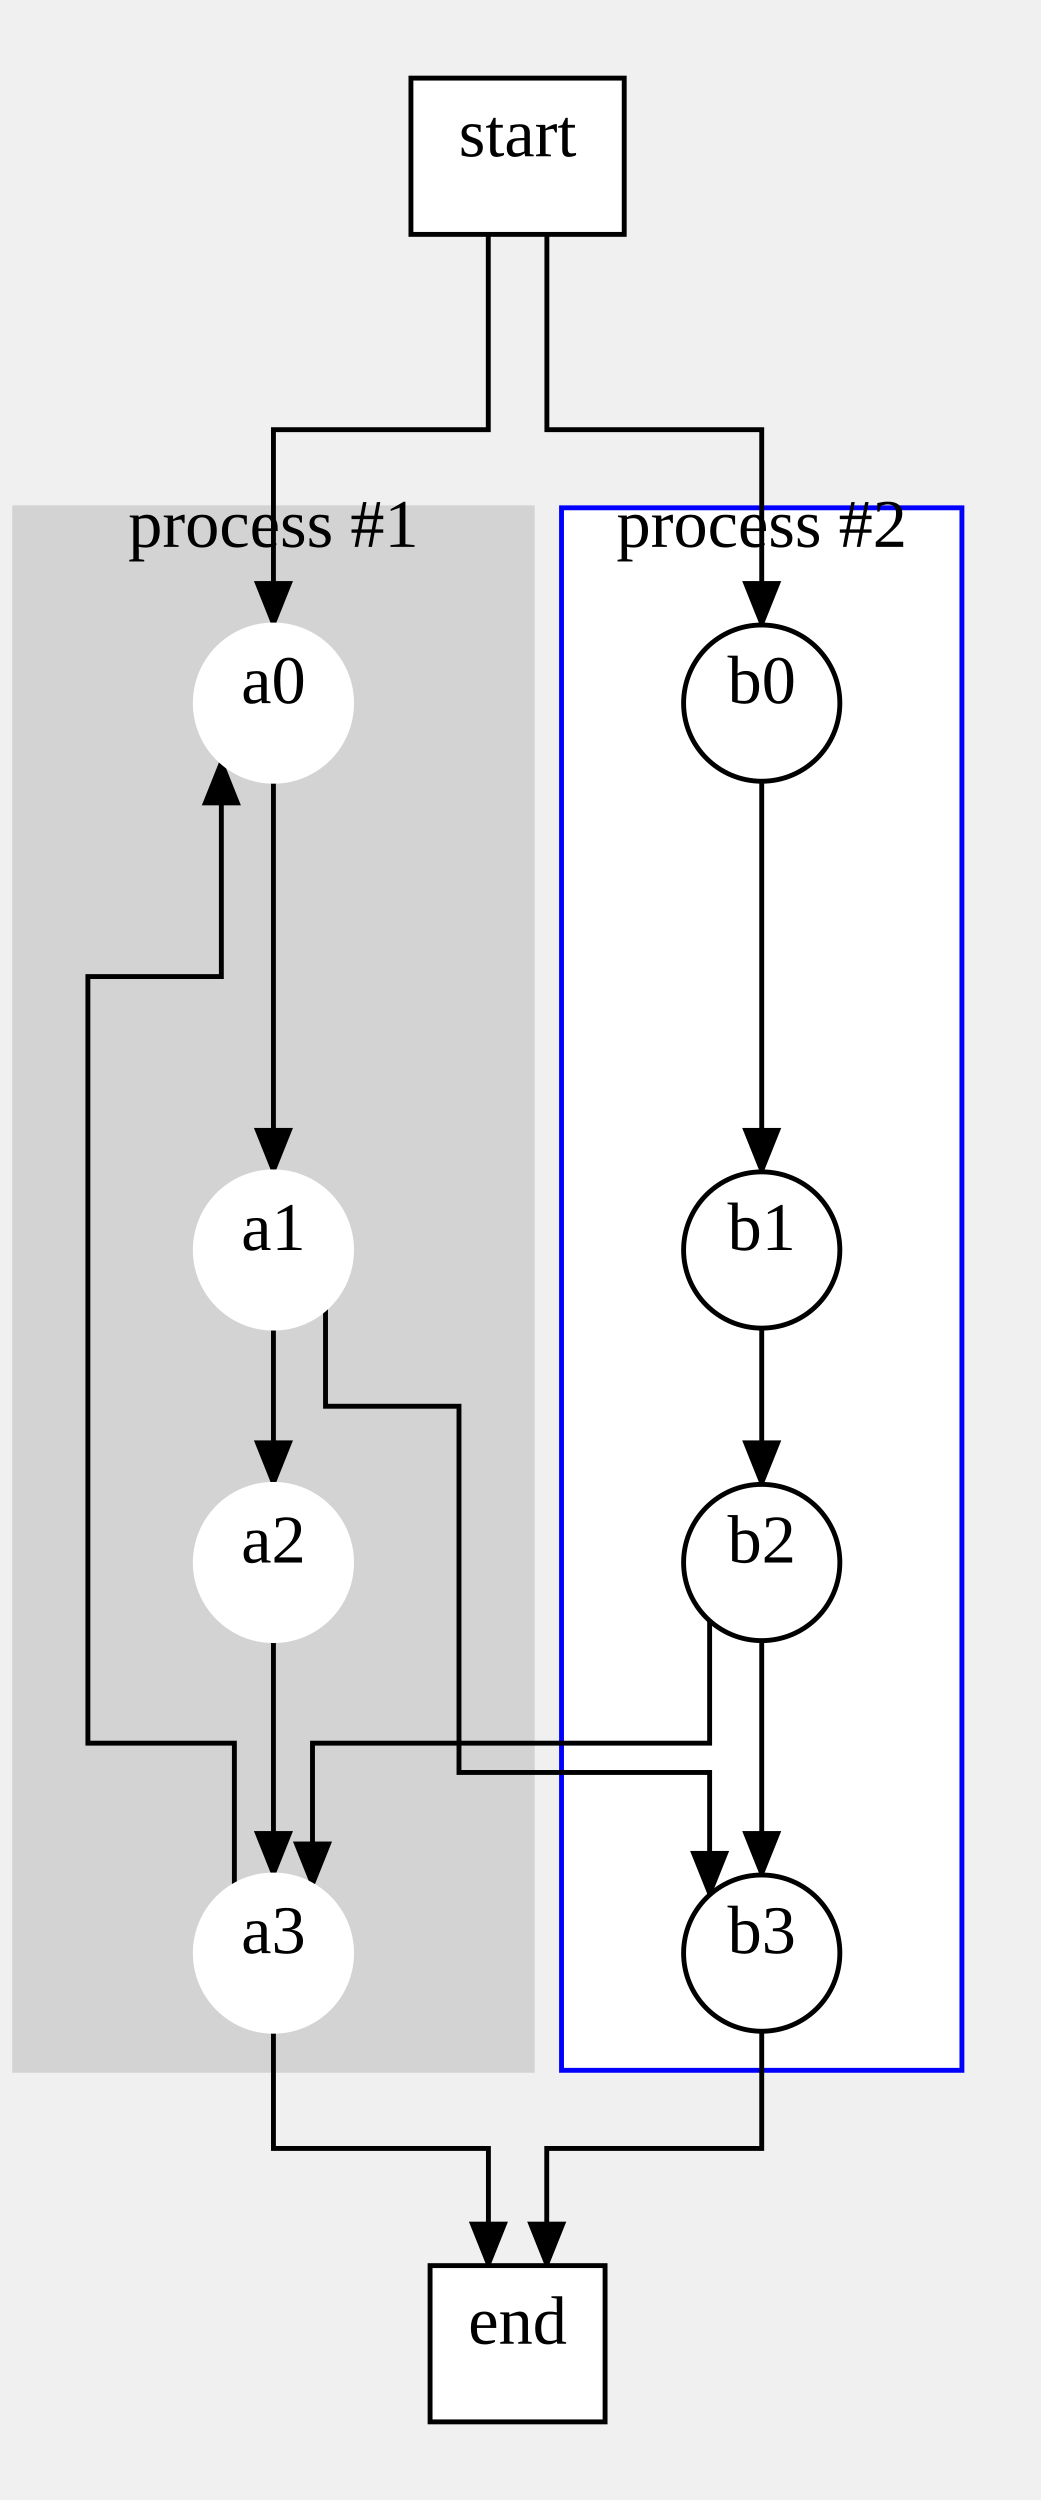
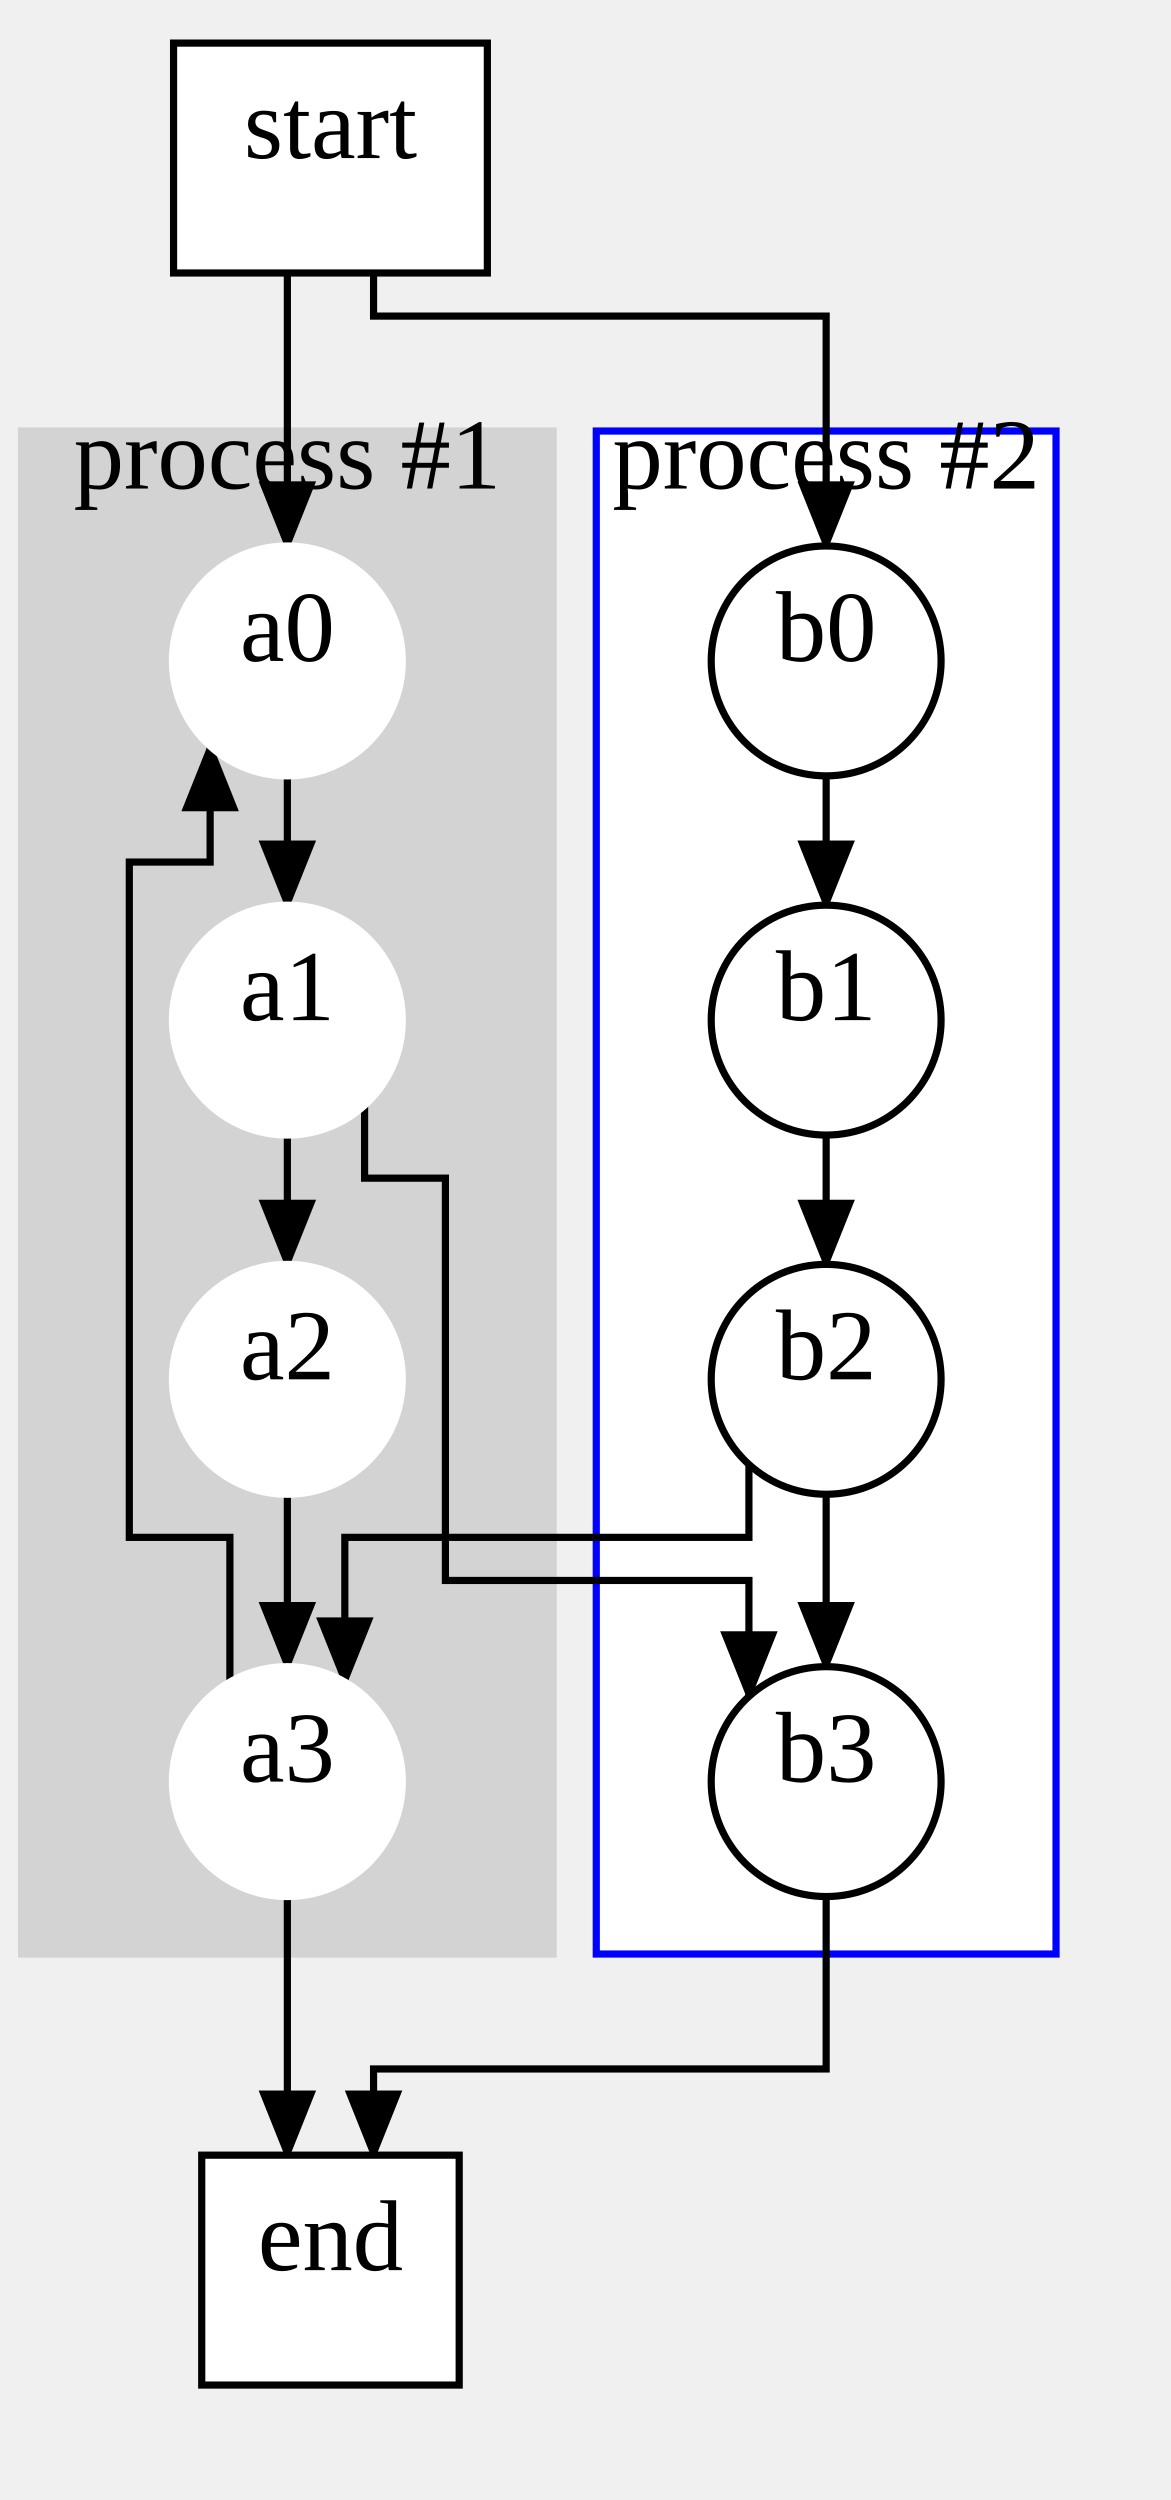
- <svg xmlns="http://www.w3.org/2000/svg" width="213" height="512">
+ <svg xmlns="http://www.w3.org/2000/svg" width="163" height="348">
  <style type="text/css">
		.edge { fill: none; }
	</style>
  <defs>
    <marker id="normal" markerWidth="10" markerHeight="8" refX="9" refY="4" orient="auto-start-reverse" markerUnits="userSpaceOnUse">
      <path d="M0,0 L0,8 L10,4 z" fill="context-stroke" />
    </marker>
    <marker id="vee" markerWidth="10" markerHeight="8" refX="9" refY="4" orient="auto-start-reverse" markerUnits="userSpaceOnUse">
      <path d="M0,0 L10,4 L0,8 L3,4 z" fill="context-stroke" />
    </marker>
    <marker id="dot" markerWidth="8" markerHeight="8" refX="7" refY="4" orient="auto-start-reverse" markerUnits="userSpaceOnUse">
      <circle cx="4" cy="4" r="3.5" fill="context-stroke" />
    </marker>
    <marker id="odot" markerWidth="8" markerHeight="8" refX="7" refY="4" orient="auto-start-reverse" markerUnits="userSpaceOnUse">
      <circle cx="4" cy="4" r="3" fill="white" stroke="context-stroke" />
    </marker>
  </defs>
  <g>
-     <rect class="cluster" x="3" y="104" width="106" height="320" fill="#D3D3D3" stroke="#D3D3D3" />
-     <text text-anchor="middle" alignment-baseline="middle" x="56" y="112" font-size="14" fill="#000000">process #1</text>
-     <rect class="cluster" x="115" y="104" width="82" height="320" fill="#FFFFFF" stroke="#0000FF" />
-     <text text-anchor="middle" alignment-baseline="middle" x="156" y="112" font-size="14" fill="#000000">process #2</text>
-     <path class="edge" marker-end="url(#normal)" stroke="#000000" stroke-width="1" d="M56,160 L56,240 " />
-     <path class="edge" marker-end="url(#normal)" stroke="#000000" stroke-width="1" d="M56,272 L56,304 " />
-     <path class="edge" marker-end="url(#normal)" stroke="#000000" stroke-width="1" d="M56,336 L56,384 " />
-     <path class="edge" marker-end="url(#normal)" stroke="#000000" stroke-width="1" d="M156,160 L156,240 " />
-     <path class="edge" marker-end="url(#normal)" stroke="#000000" stroke-width="1" d="M156,272 L156,304 " />
-     <path class="edge" marker-end="url(#normal)" stroke="#000000" stroke-width="1" d="M156,336 L156,384 " />
-     <path class="edge" marker-end="url(#normal)" stroke="#000000" stroke-width="1" d="M100,48 L100,88 L56,88 L56,128 " />
-     <path class="edge" marker-end="url(#normal)" stroke="#000000" stroke-width="1" d="M112,48 L112,88 L156,88 L156,128 " />
-     <path class="edge" marker-end="url(#normal)" stroke="#000000" stroke-width="1" d="M66.667,267.926 L66.667,288 L94,288 L94,320 L94,363 L145.333,363 L145.333,388.074 " />
-     <path class="edge" marker-end="url(#normal)" stroke="#000000" stroke-width="1" d="M145.333,331.926 L145.333,357 L64,357 L64,386.144 " />
-     <path class="edge" marker-end="url(#normal)" stroke="#000000" stroke-width="1" d="M48,386.144 L48,357 L18,357 L18,320 L18,256 L18,200 L45.333,200 L45.333,155.926 " />
-     <path class="edge" marker-end="url(#normal)" stroke="#000000" stroke-width="1" d="M56,416 L56,440 L100.027,440 L100.027,464 " />
-     <path class="edge" marker-end="url(#normal)" stroke="#000000" stroke-width="1" d="M156,416 L156,440 L111.973,440 L111.973,464 " />
-     <ellipse cx="56" cy="144" rx="16" ry="16" class="node" fill="#FFFFFF" stroke="#FFFFFF" stroke-width="1" />
-     <text text-anchor="middle" alignment-baseline="middle" x="56" y="144" font-size="14" fill="#000000">a0</text>
-     <ellipse cx="56" cy="256" rx="16" ry="16" class="node" fill="#FFFFFF" stroke="#FFFFFF" stroke-width="1" />
-     <text text-anchor="middle" alignment-baseline="middle" x="56" y="256" font-size="14" fill="#000000">a1</text>
-     <ellipse cx="56" cy="320" rx="16" ry="16" class="node" fill="#FFFFFF" stroke="#FFFFFF" stroke-width="1" />
-     <text text-anchor="middle" alignment-baseline="middle" x="56" y="320" font-size="14" fill="#000000">a2</text>
-     <ellipse cx="56" cy="400" rx="16" ry="16" class="node" fill="#FFFFFF" stroke="#FFFFFF" stroke-width="1" />
-     <text text-anchor="middle" alignment-baseline="middle" x="56" y="400" font-size="14" fill="#000000">a3</text>
-     <ellipse cx="156" cy="144" rx="16" ry="16" class="node" fill="#FFFFFF" stroke="#000000" stroke-width="1" />
-     <text text-anchor="middle" alignment-baseline="middle" x="156" y="144" font-size="14" fill="#000000">b0</text>
-     <ellipse cx="156" cy="256" rx="16" ry="16" class="node" fill="#FFFFFF" stroke="#000000" stroke-width="1" />
-     <text text-anchor="middle" alignment-baseline="middle" x="156" y="256" font-size="14" fill="#000000">b1</text>
-     <ellipse cx="156" cy="320" rx="16" ry="16" class="node" fill="#FFFFFF" stroke="#000000" stroke-width="1" />
-     <text text-anchor="middle" alignment-baseline="middle" x="156" y="320" font-size="14" fill="#000000">b2</text>
-     <ellipse cx="156" cy="400" rx="16" ry="16" class="node" fill="#FFFFFF" stroke="#000000" stroke-width="1" />
-     <text text-anchor="middle" alignment-baseline="middle" x="156" y="400" font-size="14" fill="#000000">b3</text>
-     <rect x="84.16" y="16" width="43.68" height="32" class="node" fill="#FFFFFF" stroke="#000000" stroke-width="1" />
-     <text text-anchor="middle" alignment-baseline="middle" x="106" y="32" font-size="14" fill="#000000">start</text>
-     <rect x="88.08" y="464" width="35.84" height="32" class="node" fill="#FFFFFF" stroke="#000000" stroke-width="1" />
-     <text text-anchor="middle" alignment-baseline="middle" x="106" y="480" font-size="14" fill="#000000">end</text>
+     <rect class="cluster" x="3" y="60" width="74" height="212" fill="#D3D3D3" stroke="#D3D3D3" />
+     <text text-anchor="middle" alignment-baseline="middle" x="40" y="68" font-size="14" fill="#000000">process #1</text>
+     <rect class="cluster" x="83" y="60" width="64" height="212" fill="#FFFFFF" stroke="#0000FF" />
+     <text text-anchor="middle" alignment-baseline="middle" x="115" y="68" font-size="14" fill="#000000">process #2</text>
+     <path class="edge" marker-end="url(#normal)" stroke="#000000" stroke-width="1" d="M40,108 L40,126 " />
+     <path class="edge" marker-end="url(#normal)" stroke="#000000" stroke-width="1" d="M40,158 L40,176 " />
+     <path class="edge" marker-end="url(#normal)" stroke="#000000" stroke-width="1" d="M40,208 L40,232 " />
+     <path class="edge" marker-end="url(#normal)" stroke="#000000" stroke-width="1" d="M115,108 L115,126 " />
+     <path class="edge" marker-end="url(#normal)" stroke="#000000" stroke-width="1" d="M115,158 L115,176 " />
+     <path class="edge" marker-end="url(#normal)" stroke="#000000" stroke-width="1" d="M115,208 L115,232 " />
+     <path class="edge" marker-end="url(#normal)" stroke="#000000" stroke-width="1" d="M40,38 L40,76 " />
+     <path class="edge" marker-end="url(#normal)" stroke="#000000" stroke-width="1" d="M52,38 L52,44 L115,44 L115,76 " />
+     <path class="edge" marker-end="url(#normal)" stroke="#000000" stroke-width="1" d="M50.75,153.926 L50.75,164 L62,164 L62,220 L104.25,220 L104.25,236.074 " />
+     <path class="edge" marker-end="url(#normal)" stroke="#000000" stroke-width="1" d="M104.25,203.926 L104.25,214 L48,214 L48,234.144 " />
+     <path class="edge" marker-end="url(#normal)" stroke="#000000" stroke-width="1" d="M32,234.144 L32,214 L18,214 L18,120 L29.25,120 L29.25,103.926 " />
+     <path class="edge" marker-end="url(#normal)" stroke="#000000" stroke-width="1" d="M40,264 L40,300 " />
+     <path class="edge" marker-end="url(#normal)" stroke="#000000" stroke-width="1" d="M115,264 L115,288 L52,288 L52,300 " />
+     <ellipse cx="40" cy="92" rx="16" ry="16" class="node" fill="#FFFFFF" stroke="#FFFFFF" stroke-width="1" />
+     <text text-anchor="middle" alignment-baseline="middle" x="40" y="92" font-size="14" fill="#000000">a0</text>
+     <ellipse cx="40" cy="142" rx="16" ry="16" class="node" fill="#FFFFFF" stroke="#FFFFFF" stroke-width="1" />
+     <text text-anchor="middle" alignment-baseline="middle" x="40" y="142" font-size="14" fill="#000000">a1</text>
+     <ellipse cx="40" cy="192" rx="16" ry="16" class="node" fill="#FFFFFF" stroke="#FFFFFF" stroke-width="1" />
+     <text text-anchor="middle" alignment-baseline="middle" x="40" y="192" font-size="14" fill="#000000">a2</text>
+     <ellipse cx="40" cy="248" rx="16" ry="16" class="node" fill="#FFFFFF" stroke="#FFFFFF" stroke-width="1" />
+     <text text-anchor="middle" alignment-baseline="middle" x="40" y="248" font-size="14" fill="#000000">a3</text>
+     <ellipse cx="115" cy="92" rx="16" ry="16" class="node" fill="#FFFFFF" stroke="#000000" stroke-width="1" />
+     <text text-anchor="middle" alignment-baseline="middle" x="115" y="92" font-size="14" fill="#000000">b0</text>
+     <ellipse cx="115" cy="142" rx="16" ry="16" class="node" fill="#FFFFFF" stroke="#000000" stroke-width="1" />
+     <text text-anchor="middle" alignment-baseline="middle" x="115" y="142" font-size="14" fill="#000000">b1</text>
+     <ellipse cx="115" cy="192" rx="16" ry="16" class="node" fill="#FFFFFF" stroke="#000000" stroke-width="1" />
+     <text text-anchor="middle" alignment-baseline="middle" x="115" y="192" font-size="14" fill="#000000">b2</text>
+     <ellipse cx="115" cy="248" rx="16" ry="16" class="node" fill="#FFFFFF" stroke="#000000" stroke-width="1" />
+     <text text-anchor="middle" alignment-baseline="middle" x="115" y="248" font-size="14" fill="#000000">b3</text>
+     <rect x="24.16" y="6" width="43.68" height="32" class="node" fill="#FFFFFF" stroke="#000000" stroke-width="1" />
+     <text text-anchor="middle" alignment-baseline="middle" x="46" y="22" font-size="14" fill="#000000">start</text>
+     <rect x="28.08" y="300" width="35.84" height="32" class="node" fill="#FFFFFF" stroke="#000000" stroke-width="1" />
+     <text text-anchor="middle" alignment-baseline="middle" x="46" y="316" font-size="14" fill="#000000">end</text>
  </g>
</svg>
